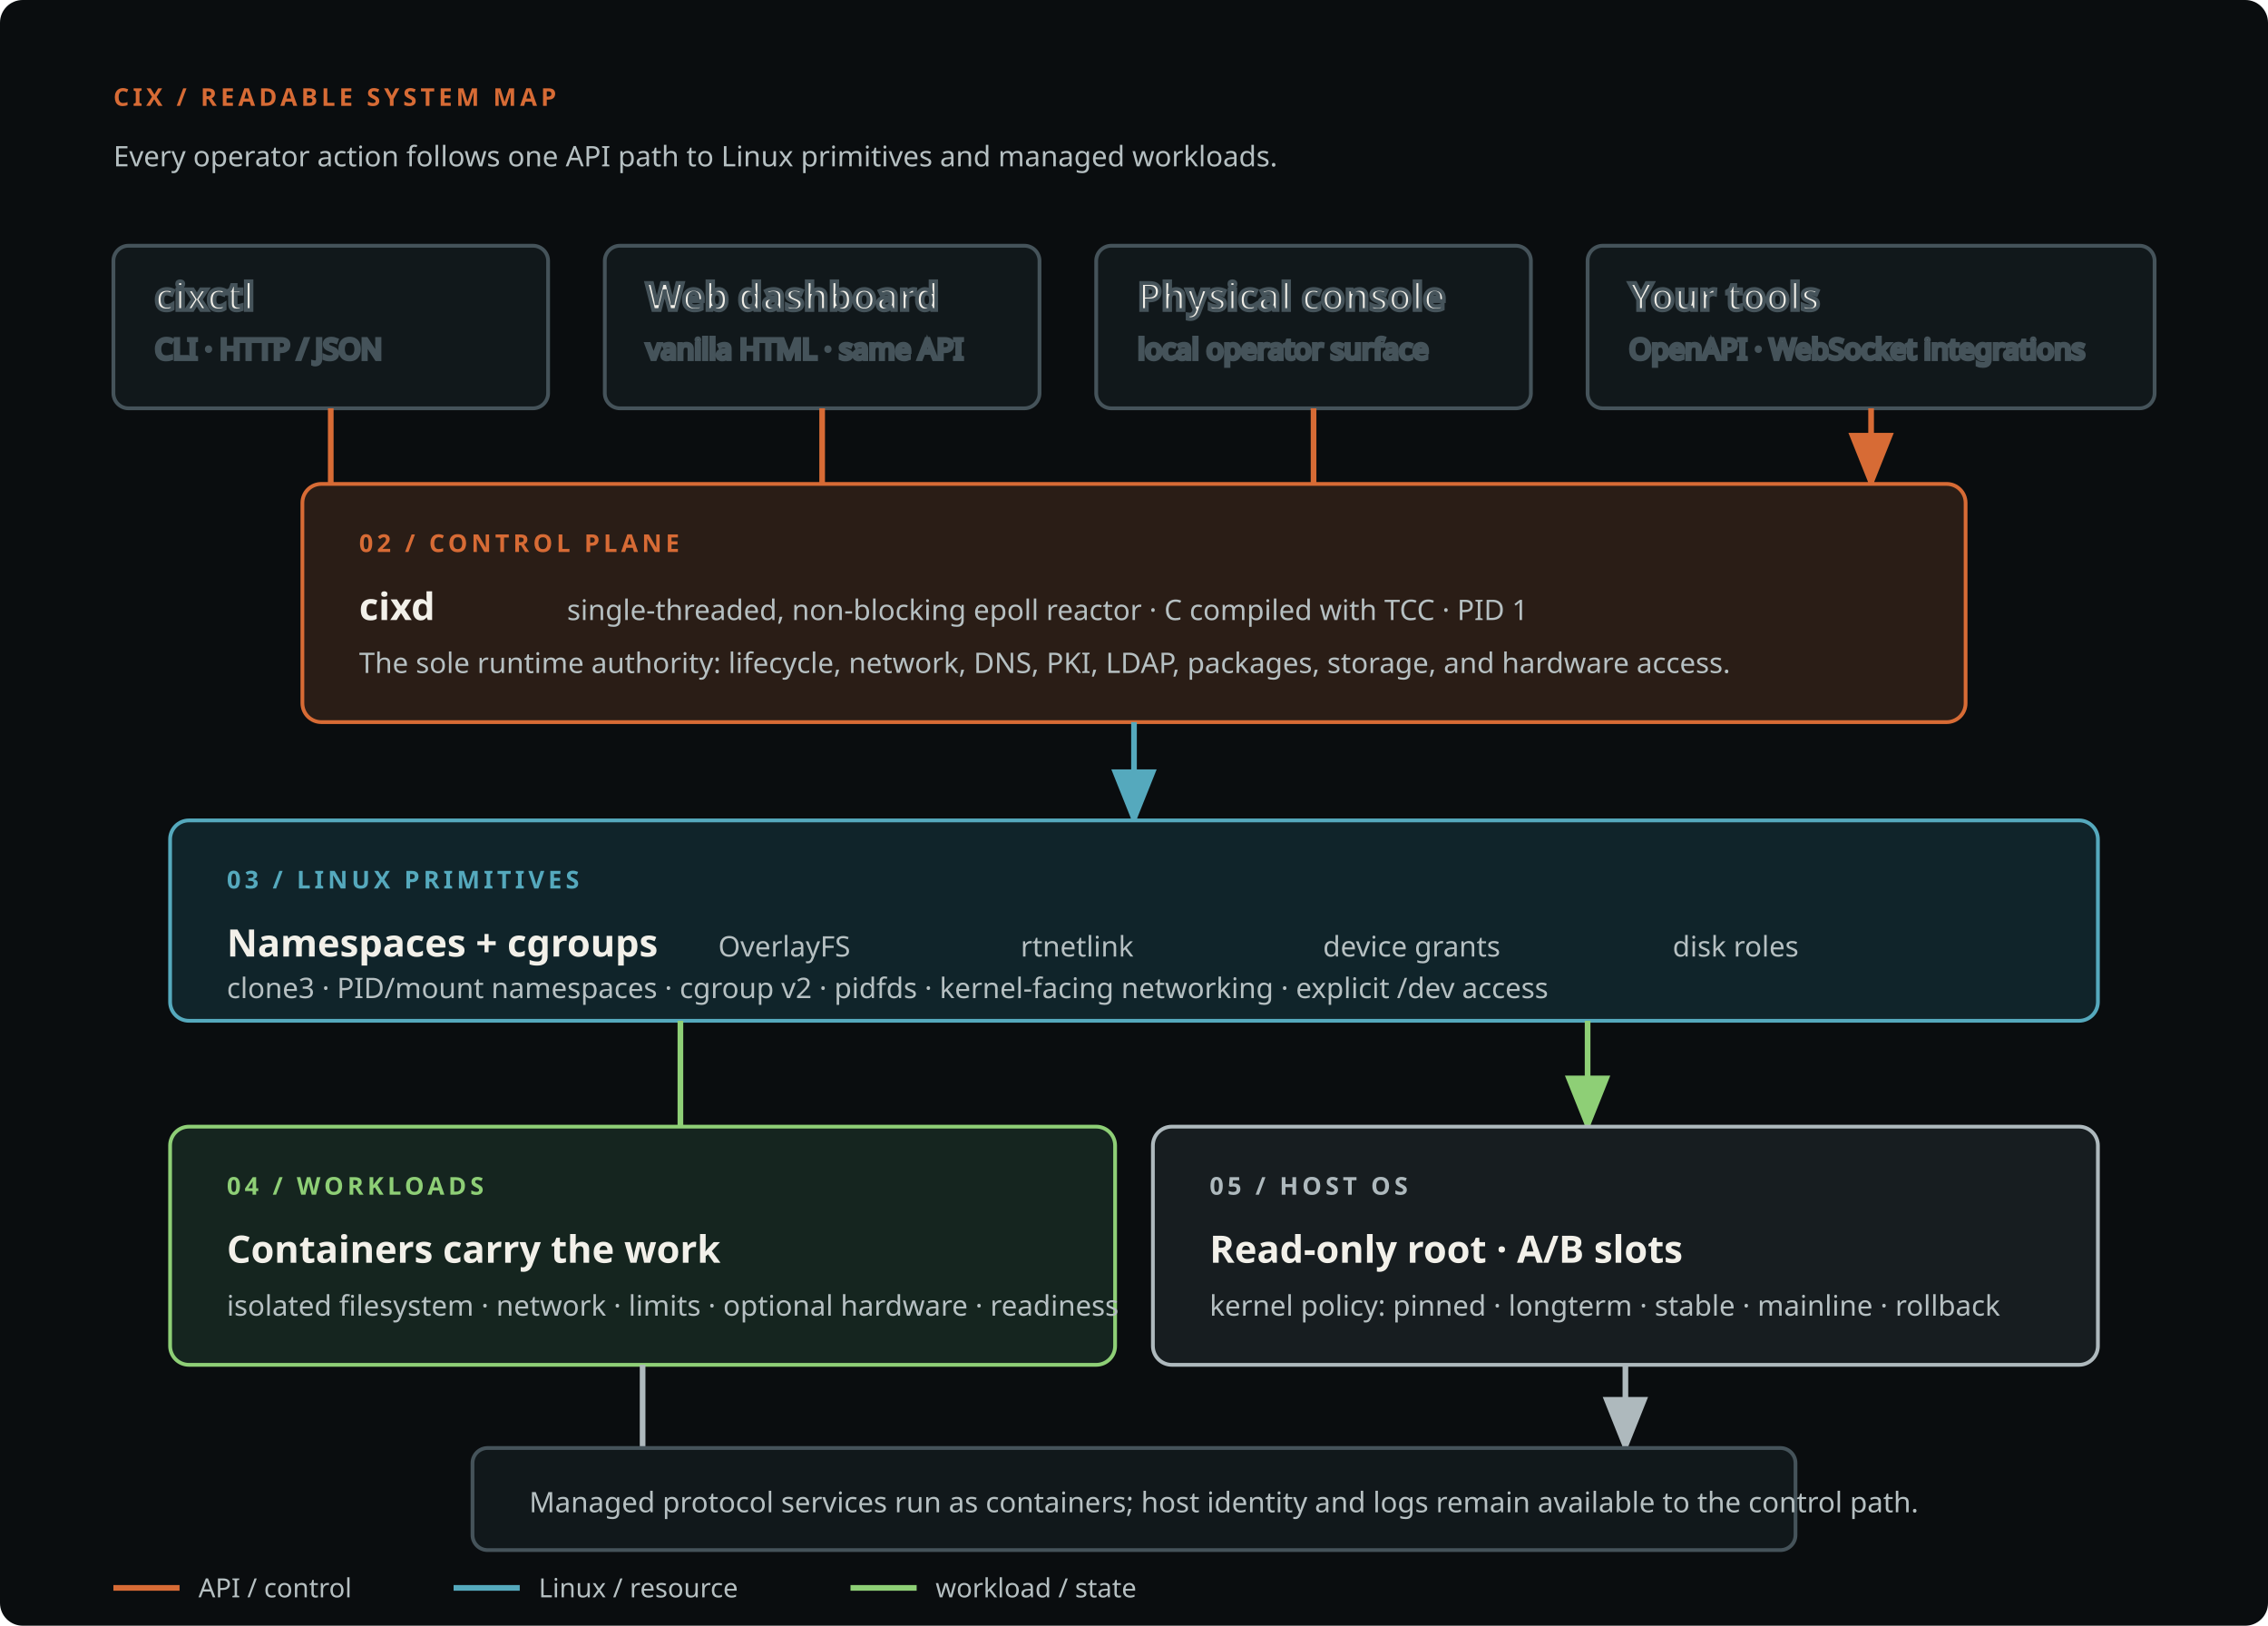
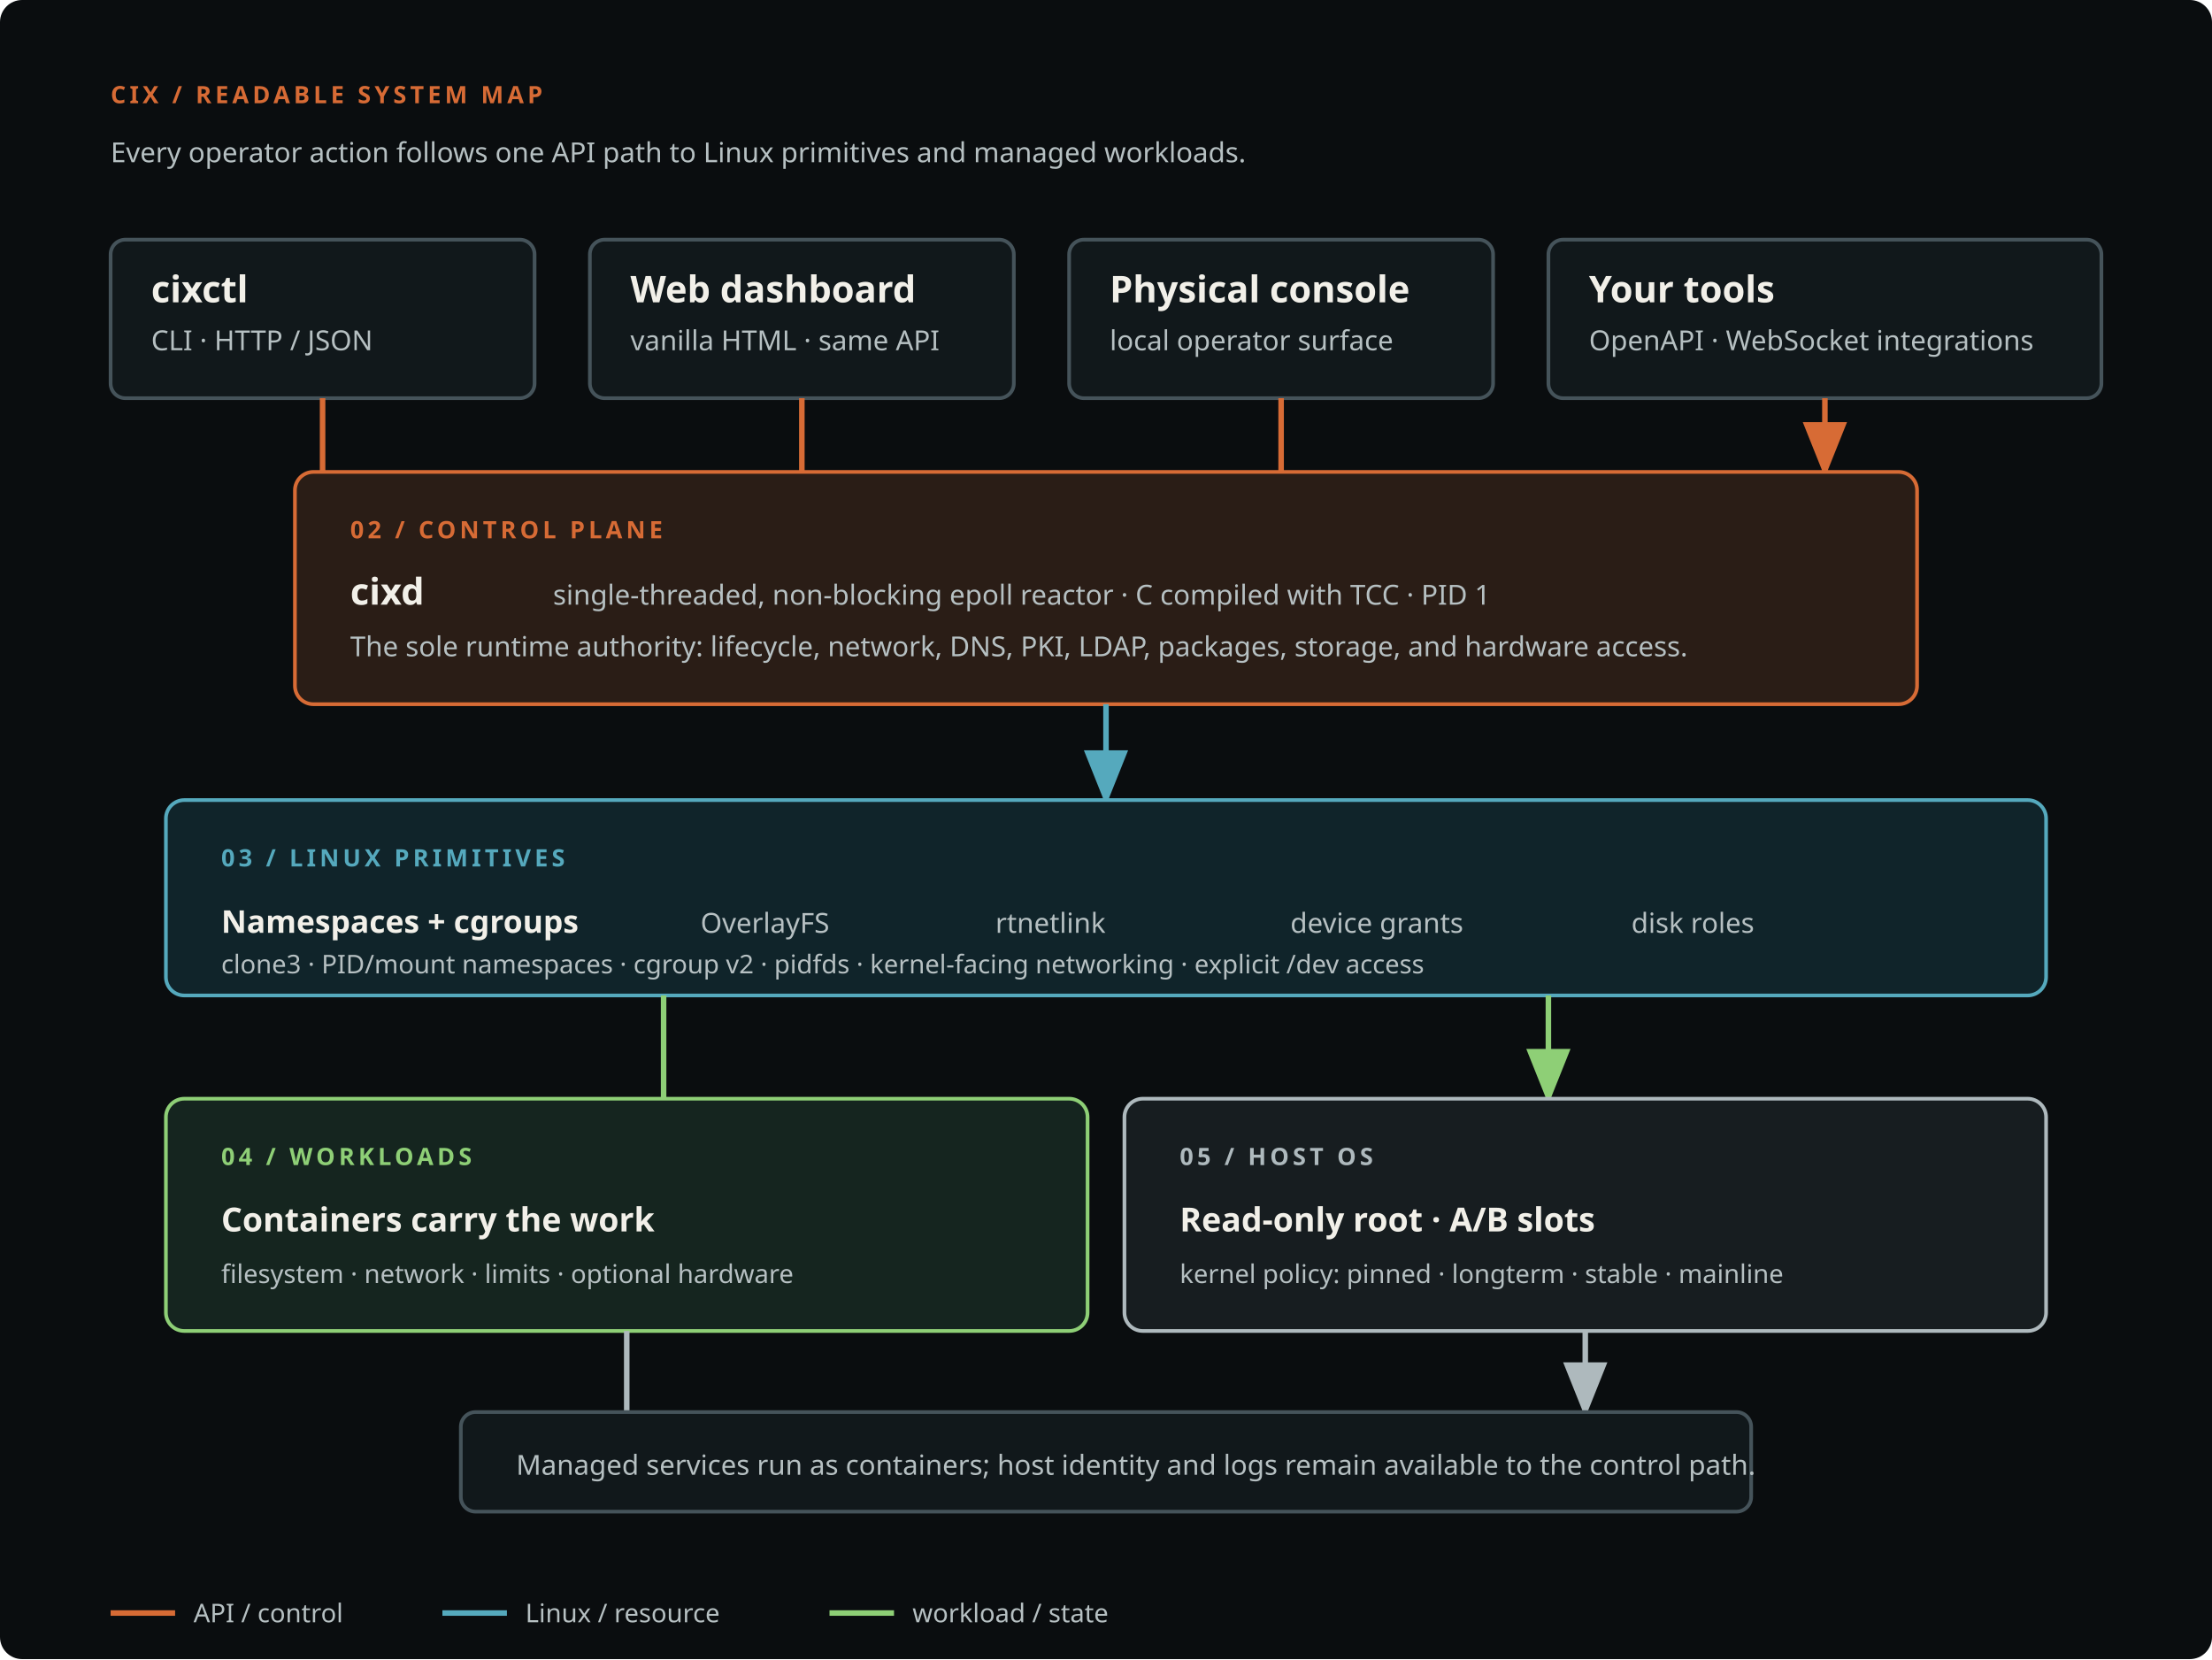
- <svg xmlns="http://www.w3.org/2000/svg" viewBox="0 0 1200 860" role="img" aria-labelledby="title desc">
+ <svg xmlns="http://www.w3.org/2000/svg" viewBox="0 0 1200 900" role="img" aria-labelledby="title desc">
+   <style>.card text{stroke:none}</style>
  <defs>
    <style>.bg{fill:#0a0d0f}.card{fill:#11181b;stroke:#45535a;stroke-width:2}.api{fill:#2a1d16;stroke:#d76b35;stroke-width:2}.kernel{fill:#10242a;stroke:#55a9bd;stroke-width:2}.work{fill:#15251f;stroke:#8ecf76;stroke-width:2}.host{fill:#171d20;stroke:#aeb9bd;stroke-width:2}.txt{fill:#f2f0e9;font:600 20px system-ui,sans-serif}.sub{fill:#b6c0c2;font:400 15px system-ui,sans-serif}.label{fill:#d76b35;font:700 13px system-ui,sans-serif;letter-spacing:2px}.legend{fill:#b6c0c2;font:400 14px system-ui,sans-serif}.line{fill:none;stroke-width:3}.la{stroke:#d76b35}.lk{stroke:#55a9bd}.lw{stroke:#8ecf76}.lh{stroke:#aeb9bd}</style>
    <marker id="a" markerWidth="10" markerHeight="8" refX="9" refY="4" orient="auto">
      <path d="M0,0 10,4 0,8z" fill="#d76b35" />
    </marker>
    <marker id="k" markerWidth="10" markerHeight="8" refX="9" refY="4" orient="auto">
      <path d="M0,0 10,4 0,8z" fill="#55a9bd" />
    </marker>
    <marker id="w" markerWidth="10" markerHeight="8" refX="9" refY="4" orient="auto">
      <path d="M0,0 10,4 0,8z" fill="#8ecf76" />
    </marker>
    <marker id="h" markerWidth="10" markerHeight="8" refX="9" refY="4" orient="auto">
      <path d="M0,0 10,4 0,8z" fill="#aeb9bd" />
    </marker>
  </defs>
-   <rect class="bg" width="1200" height="860" rx="12" />
+   <rect class="bg" width="1200" height="900" rx="12" />
  <text x="60" y="56" class="label">CIX / READABLE SYSTEM MAP</text>
  <text x="60" y="88" class="sub">Every operator action follows one API path to Linux primitives and managed workloads.</text>
  <g class="card">
    <rect x="60" y="130" width="230" height="86" rx="8" />
    <text x="82" y="164" class="txt">cixctl</text>
    <text x="82" y="190" class="sub">CLI · HTTP / JSON</text>
  </g>
  <g class="card">
    <rect x="320" y="130" width="230" height="86" rx="8" />
    <text x="342" y="164" class="txt">Web dashboard</text>
    <text x="342" y="190" class="sub">vanilla HTML · same API</text>
  </g>
  <g class="card">
    <rect x="580" y="130" width="230" height="86" rx="8" />
    <text x="602" y="164" class="txt">Physical console</text>
    <text x="602" y="190" class="sub">local operator surface</text>
  </g>
  <g class="card">
    <rect x="840" y="130" width="300" height="86" rx="8" />
    <text x="862" y="164" class="txt">Your tools</text>
    <text x="862" y="190" class="sub">OpenAPI · WebSocket integrations</text>
  </g>
  <path d="M175 216v40 M435 216v40 M695 216v40 M990 216v40" class="line la" marker-end="url(#a)" />
  <rect class="api" x="160" y="256" width="880" height="126" rx="10" />
  <text x="190" y="292" class="label">02 / CONTROL PLANE</text>
  <text x="190" y="328" class="txt">cixd</text>
  <text x="300" y="328" class="sub">single-threaded, non-blocking epoll reactor · C compiled with TCC · PID 1</text>
  <text x="190" y="356" class="sub">The sole runtime authority: lifecycle, network, DNS, PKI, LDAP, packages, storage, and hardware access.</text>
  <path d="M600 382v52" class="line lk" marker-end="url(#k)" />
  <rect class="kernel" x="90" y="434" width="1020" height="106" rx="10" />
  <text x="120" y="470" class="label" style="fill:#55a9bd">03 / LINUX PRIMITIVES</text>
-   <text x="120" y="506" class="txt">Namespaces + cgroups</text>
+   <text x="120" y="506" class="txt" style="font-size:17px">Namespaces + cgroups</text>
  <text x="380" y="506" class="sub">OverlayFS</text>
  <text x="540" y="506" class="sub">rtnetlink</text>
  <text x="700" y="506" class="sub">device grants</text>
  <text x="885" y="506" class="sub">disk roles</text>
-   <text x="120" y="528" class="sub">clone3 · PID/mount namespaces · cgroup v2 · pidfds · kernel-facing networking · explicit /dev access</text>
+   <text x="120" y="528" class="sub" style="font-size:14px">clone3 · PID/mount namespaces · cgroup v2 · pidfds · kernel-facing networking · explicit /dev access</text>
  <path d="M360 540v56 M840 540v56" class="line lw" marker-end="url(#w)" />
  <rect class="work" x="90" y="596" width="500" height="126" rx="10" />
  <text x="120" y="632" class="label" style="fill:#8ecf76">04 / WORKLOADS</text>
-   <text x="120" y="668" class="txt">Containers carry the work</text>
-   <text x="120" y="696" class="sub">isolated filesystem · network · limits · optional hardware · readiness</text>
+   <text x="120" y="668" class="txt" style="font-size:18px">Containers carry the work</text>
+   <text x="120" y="696" class="sub" style="font-size:14px">filesystem · network · limits · optional hardware</text>
  <rect class="host" x="610" y="596" width="500" height="126" rx="10" />
  <text x="640" y="632" class="label" style="fill:#aeb9bd">05 / HOST OS</text>
-   <text x="640" y="668" class="txt">Read-only root · A/B slots</text>
-   <text x="640" y="696" class="sub">kernel policy: pinned · longterm · stable · mainline · rollback</text>
+   <text x="640" y="668" class="txt" style="font-size:18px">Read-only root · A/B slots</text>
+   <text x="640" y="696" class="sub" style="font-size:14px">kernel policy: pinned · longterm · stable · mainline</text>
  <path d="M340 722v44 M860 722v44" class="line lh" marker-end="url(#h)" />
  <rect class="card" x="250" y="766" width="700" height="54" rx="8" />
-   <text x="280" y="800" class="sub">Managed protocol services run as containers; host identity and logs remain available to the control path.</text>
-   <g transform="translate(60 840)">
+   <text x="280" y="800" class="sub">Managed services run as containers; host identity and logs remain available to the control path.</text>
+   <g transform="translate(60 875)">
    <line x1="0" x2="35" class="line la" />
    <text x="45" y="5" class="legend">API / control</text>
    <line x1="180" x2="215" class="line lk" />
    <text x="225" y="5" class="legend">Linux / resource</text>
    <line x1="390" x2="425" class="line lw" />
    <text x="435" y="5" class="legend">workload / state</text>
  </g>
</svg>
